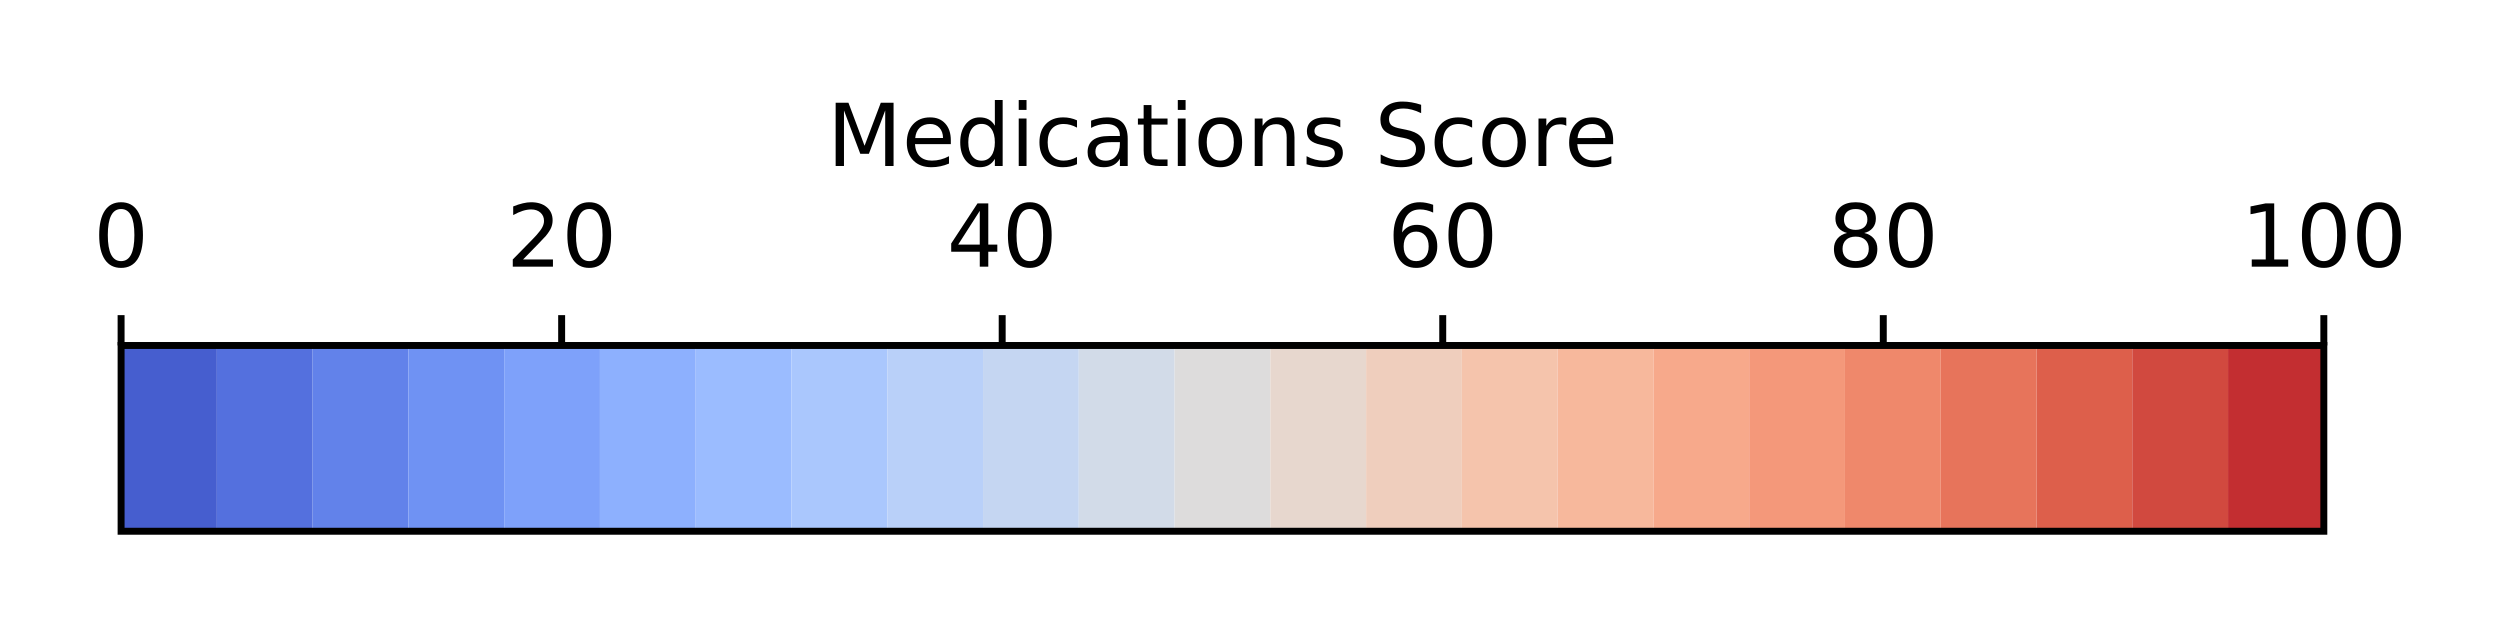
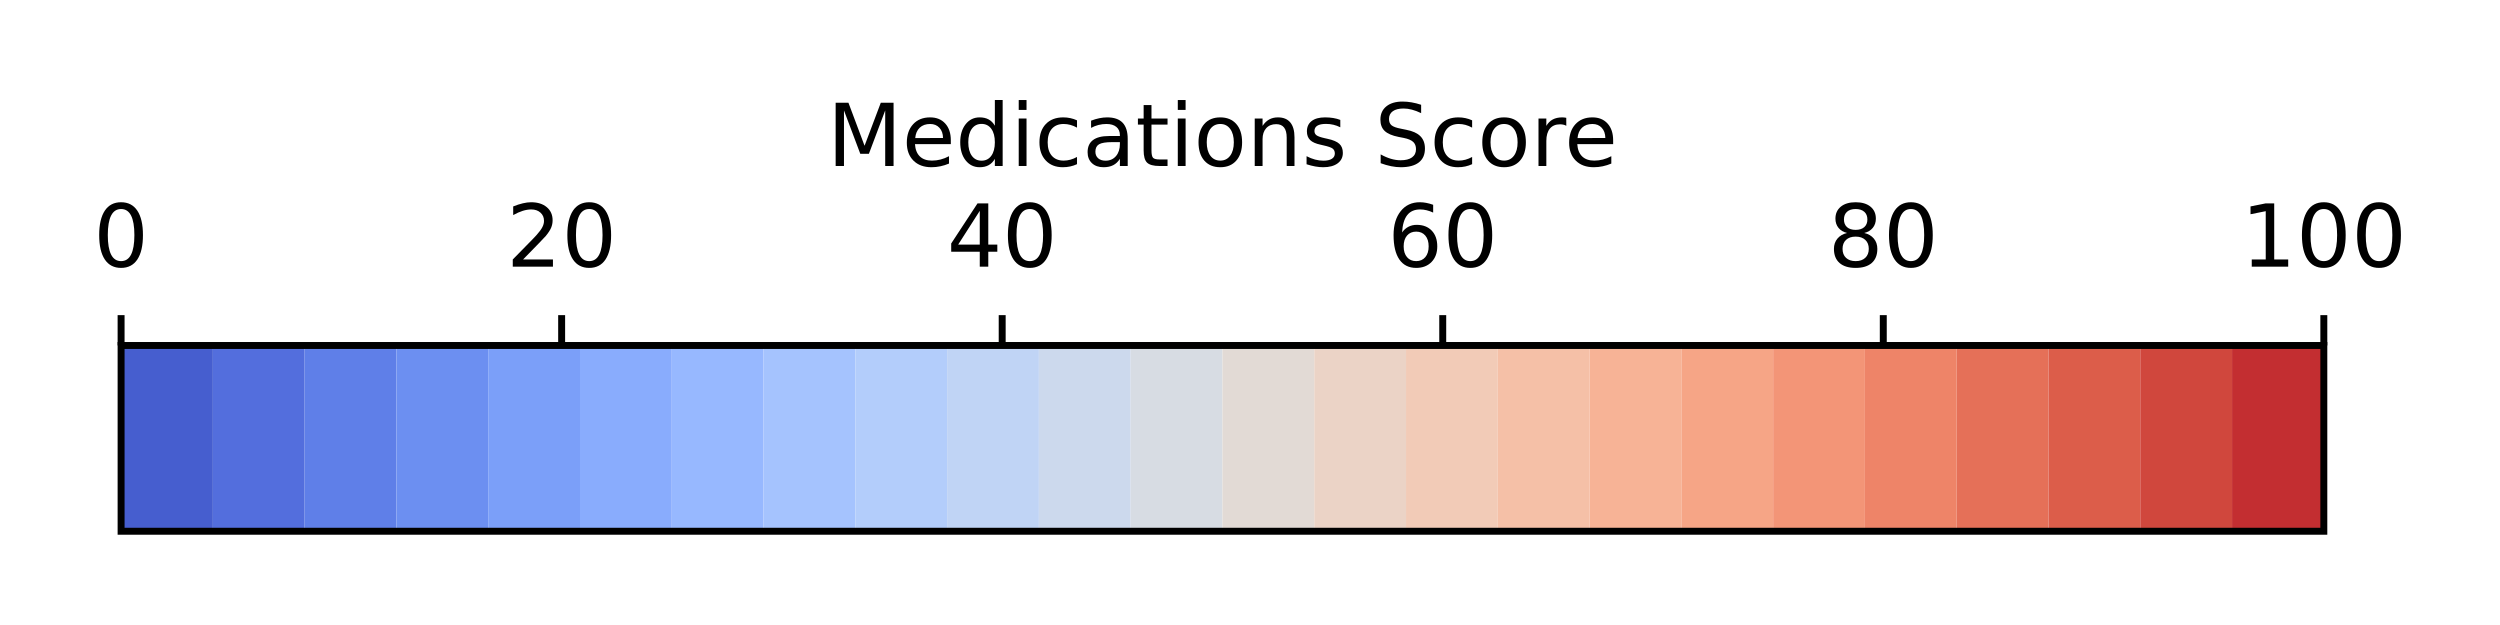
<svg xmlns="http://www.w3.org/2000/svg" xmlns:xlink="http://www.w3.org/1999/xlink" width="288pt" height="72pt" viewBox="0 0 288 72" version="1.1">
  <defs>
    <style type="text/css">*{stroke-linejoin: round; stroke-linecap: butt}</style>
  </defs>
  <g id="figure_1">
    <g id="patch_1">
      <path d="M 0 72  L 288 72  L 288 0  L 0 0  z " style="fill: #ffffff" />
    </g>
    <g id="axes_1">
      <g id="patch_2">
        <path d="M 13.95 61.2  L 267.705 61.2  L 267.705 39.8  L 13.95 39.8  z " style="fill: #ffffff" />
      </g>
      <g id="QuadMesh_1">
-         <path d="M 13.95 61.2  L 13.95 39.8  L 24.983 39.8  L 24.983 61.2  L 13.95 61.2  " clip-path="url(#pcac11744a1)" style="fill: #465ecf" />
-         <path d="M 24.983 61.2  L 24.983 39.8  L 36.016 39.8  L 36.016 61.2  L 24.983 61.2  " clip-path="url(#pcac11744a1)" style="fill: #5470de" />
-         <path d="M 36.016 61.2  L 36.016 39.8  L 47.048 39.8  L 47.048 61.2  L 36.016 61.2  " clip-path="url(#pcac11744a1)" style="fill: #6282ea" />
-         <path d="M 47.048 61.2  L 47.048 39.8  L 58.081 39.8  L 58.081 61.2  L 47.048 61.2  " clip-path="url(#pcac11744a1)" style="fill: #6f92f3" />
-         <path d="M 58.081 61.2  L 58.081 39.8  L 69.114 39.8  L 69.114 61.2  L 58.081 61.2  " clip-path="url(#pcac11744a1)" style="fill: #7ea1fa" />
-         <path d="M 69.114 61.2  L 69.114 39.8  L 80.147 39.8  L 80.147 61.2  L 69.114 61.2  " clip-path="url(#pcac11744a1)" style="fill: #8db0fe" />
-         <path d="M 80.147 61.2  L 80.147 39.8  L 91.18 39.8  L 91.18 61.2  L 80.147 61.2  " clip-path="url(#pcac11744a1)" style="fill: #9bbcff" />
-         <path d="M 91.18 61.2  L 91.18 39.8  L 102.213 39.8  L 102.213 61.2  L 91.18 61.2  " clip-path="url(#pcac11744a1)" style="fill: #aac7fd" />
-         <path d="M 102.213 61.2  L 102.213 39.8  L 113.245 39.8  L 113.245 61.2  L 102.213 61.2  " clip-path="url(#pcac11744a1)" style="fill: #b9d0f9" />
-         <path d="M 113.245 61.2  L 113.245 39.8  L 124.278 39.8  L 124.278 61.2  L 113.245 61.2  " clip-path="url(#pcac11744a1)" style="fill: #c5d6f2" />
-         <path d="M 124.278 61.2  L 124.278 39.8  L 135.311 39.8  L 135.311 61.2  L 124.278 61.2  " clip-path="url(#pcac11744a1)" style="fill: #d2dbe8" />
-         <path d="M 135.311 61.2  L 135.311 39.8  L 146.344 39.8  L 146.344 61.2  L 135.311 61.2  " clip-path="url(#pcac11744a1)" style="fill: #dddcdc" />
-         <path d="M 146.344 61.2  L 146.344 39.8  L 157.377 39.8  L 157.377 61.2  L 146.344 61.2  " clip-path="url(#pcac11744a1)" style="fill: #e7d7ce" />
-         <path d="M 157.377 61.2  L 157.377 39.8  L 168.41 39.8  L 168.41 61.2  L 157.377 61.2  " clip-path="url(#pcac11744a1)" style="fill: #efcebd" />
-         <path d="M 168.41 61.2  L 168.41 39.8  L 179.442 39.8  L 179.442 61.2  L 168.41 61.2  " clip-path="url(#pcac11744a1)" style="fill: #f5c4ac" />
-         <path d="M 179.442 61.2  L 179.442 39.8  L 190.475 39.8  L 190.475 61.2  L 179.442 61.2  " clip-path="url(#pcac11744a1)" style="fill: #f7b89c" />
-         <path d="M 190.475 61.2  L 190.475 39.8  L 201.508 39.8  L 201.508 61.2  L 190.475 61.2  " clip-path="url(#pcac11744a1)" style="fill: #f7a98b" />
-         <path d="M 201.508 61.2  L 201.508 39.8  L 212.541 39.8  L 212.541 61.2  L 201.508 61.2  " clip-path="url(#pcac11744a1)" style="fill: #f4987a" />
-         <path d="M 212.541 61.2  L 212.541 39.8  L 223.574 39.8  L 223.574 61.2  L 212.541 61.2  " clip-path="url(#pcac11744a1)" style="fill: #ef886b" />
-         <path d="M 223.574 61.2  L 223.574 39.8  L 234.607 39.8  L 234.607 61.2  L 223.574 61.2  " clip-path="url(#pcac11744a1)" style="fill: #e7745b" />
-         <path d="M 234.607 61.2  L 234.607 39.8  L 245.639 39.8  L 245.639 61.2  L 234.607 61.2  " clip-path="url(#pcac11744a1)" style="fill: #dd5f4b" />
-         <path d="M 245.639 61.2  L 245.639 39.8  L 256.672 39.8  L 256.672 61.2  L 245.639 61.2  " clip-path="url(#pcac11744a1)" style="fill: #d1493f" />
-         <path d="M 256.672 61.2  L 256.672 39.8  L 267.705 39.8  L 267.705 61.2  L 256.672 61.2  " clip-path="url(#pcac11744a1)" style="fill: #c32e31" />
+         <path d="M 13.95 61.2  L 13.95 39.8  L 24.523 39.8  L 24.523 61.2  L 13.95 61.2  " clip-path="url(#pc4ecdeddf1)" style="fill: #465ecf" />
+         <path d="M 24.523 61.2  L 24.523 39.8  L 35.096 39.8  L 35.096 61.2  L 24.523 61.2  " clip-path="url(#pc4ecdeddf1)" style="fill: #536edd" />
+         <path d="M 35.096 61.2  L 35.096 39.8  L 45.669 39.8  L 45.669 61.2  L 35.096 61.2  " clip-path="url(#pc4ecdeddf1)" style="fill: #5f7fe8" />
+         <path d="M 45.669 61.2  L 45.669 39.8  L 56.242 39.8  L 56.242 61.2  L 45.669 61.2  " clip-path="url(#pc4ecdeddf1)" style="fill: #6c8ff1" />
+         <path d="M 56.242 61.2  L 56.242 39.8  L 66.816 39.8  L 66.816 61.2  L 56.242 61.2  " clip-path="url(#pc4ecdeddf1)" style="fill: #7b9ff9" />
+         <path d="M 66.816 61.2  L 66.816 39.8  L 77.389 39.8  L 77.389 61.2  L 66.816 61.2  " clip-path="url(#pc4ecdeddf1)" style="fill: #89acfd" />
+         <path d="M 77.389 61.2  L 77.389 39.8  L 87.962 39.8  L 87.962 61.2  L 77.389 61.2  " clip-path="url(#pc4ecdeddf1)" style="fill: #97b8ff" />
+         <path d="M 87.962 61.2  L 87.962 39.8  L 98.535 39.8  L 98.535 61.2  L 87.962 61.2  " clip-path="url(#pc4ecdeddf1)" style="fill: #a5c3fe" />
+         <path d="M 98.535 61.2  L 98.535 39.8  L 109.108 39.8  L 109.108 61.2  L 98.535 61.2  " clip-path="url(#pc4ecdeddf1)" style="fill: #b3cdfb" />
+         <path d="M 109.108 61.2  L 109.108 39.8  L 119.681 39.8  L 119.681 61.2  L 109.108 61.2  " clip-path="url(#pc4ecdeddf1)" style="fill: #c0d4f5" />
+         <path d="M 119.681 61.2  L 119.681 39.8  L 130.254 39.8  L 130.254 61.2  L 119.681 61.2  " clip-path="url(#pc4ecdeddf1)" style="fill: #ccd9ed" />
+         <path d="M 130.254 61.2  L 130.254 39.8  L 140.827 39.8  L 140.827 61.2  L 130.254 61.2  " clip-path="url(#pc4ecdeddf1)" style="fill: #d7dce3" />
+         <path d="M 140.827 61.2  L 140.827 39.8  L 151.401 39.8  L 151.401 61.2  L 140.827 61.2  " clip-path="url(#pc4ecdeddf1)" style="fill: #e2dad5" />
+         <path d="M 151.401 61.2  L 151.401 39.8  L 161.974 39.8  L 161.974 61.2  L 151.401 61.2  " clip-path="url(#pc4ecdeddf1)" style="fill: #ebd3c6" />
+         <path d="M 161.974 61.2  L 161.974 39.8  L 172.547 39.8  L 172.547 61.2  L 161.974 61.2  " clip-path="url(#pc4ecdeddf1)" style="fill: #f2cbb7" />
+         <path d="M 172.547 61.2  L 172.547 39.8  L 183.12 39.8  L 183.12 61.2  L 172.547 61.2  " clip-path="url(#pc4ecdeddf1)" style="fill: #f5c0a7" />
+         <path d="M 183.12 61.2  L 183.12 39.8  L 193.693 39.8  L 193.693 61.2  L 183.12 61.2  " clip-path="url(#pc4ecdeddf1)" style="fill: #f7b396" />
+         <path d="M 193.693 61.2  L 193.693 39.8  L 204.266 39.8  L 204.266 61.2  L 193.693 61.2  " clip-path="url(#pc4ecdeddf1)" style="fill: #f6a586" />
+         <path d="M 204.266 61.2  L 204.266 39.8  L 214.839 39.8  L 214.839 61.2  L 204.266 61.2  " clip-path="url(#pc4ecdeddf1)" style="fill: #f39577" />
+         <path d="M 214.839 61.2  L 214.839 39.8  L 225.412 39.8  L 225.412 61.2  L 214.839 61.2  " clip-path="url(#pc4ecdeddf1)" style="fill: #ee8468" />
+         <path d="M 225.412 61.2  L 225.412 39.8  L 235.986 39.8  L 235.986 61.2  L 225.412 61.2  " clip-path="url(#pc4ecdeddf1)" style="fill: #e57058" />
+         <path d="M 235.986 61.2  L 235.986 39.8  L 246.559 39.8  L 246.559 61.2  L 235.986 61.2  " clip-path="url(#pc4ecdeddf1)" style="fill: #dc5d4a" />
+         <path d="M 246.559 61.2  L 246.559 39.8  L 257.132 39.8  L 257.132 61.2  L 246.559 61.2  " clip-path="url(#pc4ecdeddf1)" style="fill: #d0473d" />
+         <path d="M 257.132 61.2  L 257.132 39.8  L 267.705 39.8  L 267.705 61.2  L 257.132 61.2  " clip-path="url(#pc4ecdeddf1)" style="fill: #c32e31" />
      </g>
      <g id="matplotlib.axis_1">
        <g id="xtick_1">
          <g id="line2d_1">
            <defs>
-               <path id="mf73a83441b" d="M 0 0  L 0 -3.5  " style="stroke: #000000; stroke-width: 0.8" />
+               <path id="m94f4622294" d="M 0 0  L 0 -3.5  " style="stroke: #000000; stroke-width: 0.8" />
            </defs>
            <g>
-               <use xlink:href="#mf73a83441b" x="13.95" y="39.8" style="stroke: #000000; stroke-width: 0.8" />
+               <use xlink:href="#m94f4622294" x="13.95" y="39.8" style="stroke: #000000; stroke-width: 0.8" />
            </g>
          </g>
          <g id="text_1">
            <g transform="translate(10.76875 30.72031) scale(0.1 -0.1)">
              <defs>
                <path id="DejaVuSans-30" d="M 2034 4250  Q 1547 4250 1301 3770  Q 1056 3291 1056 2328  Q 1056 1369 1301 889  Q 1547 409 2034 409  Q 2525 409 2770 889  Q 3016 1369 3016 2328  Q 3016 3291 2770 3770  Q 2525 4250 2034 4250  z M 2034 4750  Q 2819 4750 3233 4129  Q 3647 3509 3647 2328  Q 3647 1150 3233 529  Q 2819 -91 2034 -91  Q 1250 -91 836 529  Q 422 1150 422 2328  Q 422 3509 836 4129  Q 1250 4750 2034 4750  z " transform="scale(0.015625)" />
              </defs>
              <use xlink:href="#DejaVuSans-30" />
            </g>
          </g>
        </g>
        <g id="xtick_2">
          <g id="line2d_2">
            <g>
-               <use xlink:href="#mf73a83441b" x="64.701" y="39.8" style="stroke: #000000; stroke-width: 0.8" />
+               <use xlink:href="#m94f4622294" x="64.701" y="39.8" style="stroke: #000000; stroke-width: 0.8" />
            </g>
          </g>
          <g id="text_2">
            <g transform="translate(58.3385 30.72031) scale(0.1 -0.1)">
              <defs>
                <path id="DejaVuSans-32" d="M 1228 531  L 3431 531  L 3431 0  L 469 0  L 469 531  Q 828 903 1448 1529  Q 2069 2156 2228 2338  Q 2531 2678 2651 2914  Q 2772 3150 2772 3378  Q 2772 3750 2511 3984  Q 2250 4219 1831 4219  Q 1534 4219 1204 4116  Q 875 4013 500 3803  L 500 4441  Q 881 4594 1212 4672  Q 1544 4750 1819 4750  Q 2544 4750 2975 4387  Q 3406 4025 3406 3419  Q 3406 3131 3298 2873  Q 3191 2616 2906 2266  Q 2828 2175 2409 1742  Q 1991 1309 1228 531  z " transform="scale(0.015625)" />
              </defs>
              <use xlink:href="#DejaVuSans-32" />
              <use xlink:href="#DejaVuSans-30" x="63.623" />
            </g>
          </g>
        </g>
        <g id="xtick_3">
          <g id="line2d_3">
            <g>
-               <use xlink:href="#mf73a83441b" x="115.452" y="39.8" style="stroke: #000000; stroke-width: 0.8" />
+               <use xlink:href="#m94f4622294" x="115.452" y="39.8" style="stroke: #000000; stroke-width: 0.8" />
            </g>
          </g>
          <g id="text_3">
            <g transform="translate(109.0895 30.72031) scale(0.1 -0.1)">
              <defs>
                <path id="DejaVuSans-34" d="M 2419 4116  L 825 1625  L 2419 1625  L 2419 4116  z M 2253 4666  L 3047 4666  L 3047 1625  L 3713 1625  L 3713 1100  L 3047 1100  L 3047 0  L 2419 0  L 2419 1100  L 313 1100  L 313 1709  L 2253 4666  z " transform="scale(0.015625)" />
              </defs>
              <use xlink:href="#DejaVuSans-34" />
              <use xlink:href="#DejaVuSans-30" x="63.623" />
            </g>
          </g>
        </g>
        <g id="xtick_4">
          <g id="line2d_4">
            <g>
-               <use xlink:href="#mf73a83441b" x="166.203" y="39.8" style="stroke: #000000; stroke-width: 0.8" />
+               <use xlink:href="#m94f4622294" x="166.203" y="39.8" style="stroke: #000000; stroke-width: 0.8" />
            </g>
          </g>
          <g id="text_4">
            <g transform="translate(159.8405 30.72031) scale(0.1 -0.1)">
              <defs>
                <path id="DejaVuSans-36" d="M 2113 2584  Q 1688 2584 1439 2293  Q 1191 2003 1191 1497  Q 1191 994 1439 701  Q 1688 409 2113 409  Q 2538 409 2786 701  Q 3034 994 3034 1497  Q 3034 2003 2786 2293  Q 2538 2584 2113 2584  z M 3366 4563  L 3366 3988  Q 3128 4100 2886 4159  Q 2644 4219 2406 4219  Q 1781 4219 1451 3797  Q 1122 3375 1075 2522  Q 1259 2794 1537 2939  Q 1816 3084 2150 3084  Q 2853 3084 3261 2657  Q 3669 2231 3669 1497  Q 3669 778 3244 343  Q 2819 -91 2113 -91  Q 1303 -91 875 529  Q 447 1150 447 2328  Q 447 3434 972 4092  Q 1497 4750 2381 4750  Q 2619 4750 2861 4703  Q 3103 4656 3366 4563  z " transform="scale(0.015625)" />
              </defs>
              <use xlink:href="#DejaVuSans-36" />
              <use xlink:href="#DejaVuSans-30" x="63.623" />
            </g>
          </g>
        </g>
        <g id="xtick_5">
          <g id="line2d_5">
            <g>
-               <use xlink:href="#mf73a83441b" x="216.954" y="39.8" style="stroke: #000000; stroke-width: 0.8" />
+               <use xlink:href="#m94f4622294" x="216.954" y="39.8" style="stroke: #000000; stroke-width: 0.8" />
            </g>
          </g>
          <g id="text_5">
            <g transform="translate(210.5915 30.72031) scale(0.1 -0.1)">
              <defs>
                <path id="DejaVuSans-38" d="M 2034 2216  Q 1584 2216 1326 1975  Q 1069 1734 1069 1313  Q 1069 891 1326 650  Q 1584 409 2034 409  Q 2484 409 2743 651  Q 3003 894 3003 1313  Q 3003 1734 2745 1975  Q 2488 2216 2034 2216  z M 1403 2484  Q 997 2584 770 2862  Q 544 3141 544 3541  Q 544 4100 942 4425  Q 1341 4750 2034 4750  Q 2731 4750 3128 4425  Q 3525 4100 3525 3541  Q 3525 3141 3298 2862  Q 3072 2584 2669 2484  Q 3125 2378 3379 2068  Q 3634 1759 3634 1313  Q 3634 634 3220 271  Q 2806 -91 2034 -91  Q 1263 -91 848 271  Q 434 634 434 1313  Q 434 1759 690 2068  Q 947 2378 1403 2484  z M 1172 3481  Q 1172 3119 1398 2916  Q 1625 2713 2034 2713  Q 2441 2713 2670 2916  Q 2900 3119 2900 3481  Q 2900 3844 2670 4047  Q 2441 4250 2034 4250  Q 1625 4250 1398 4047  Q 1172 3844 1172 3481  z " transform="scale(0.015625)" />
              </defs>
              <use xlink:href="#DejaVuSans-38" />
              <use xlink:href="#DejaVuSans-30" x="63.623" />
            </g>
          </g>
        </g>
        <g id="xtick_6">
          <g id="line2d_6">
            <g>
-               <use xlink:href="#mf73a83441b" x="267.705" y="39.8" style="stroke: #000000; stroke-width: 0.8" />
+               <use xlink:href="#m94f4622294" x="267.705" y="39.8" style="stroke: #000000; stroke-width: 0.8" />
            </g>
          </g>
          <g id="text_6">
            <g transform="translate(258.1612 30.72031) scale(0.1 -0.1)">
              <defs>
                <path id="DejaVuSans-31" d="M 794 531  L 1825 531  L 1825 4091  L 703 3866  L 703 4441  L 1819 4666  L 2450 4666  L 2450 531  L 3481 531  L 3481 0  L 794 0  L 794 531  z " transform="scale(0.015625)" />
              </defs>
              <use xlink:href="#DejaVuSans-31" />
              <use xlink:href="#DejaVuSans-30" x="63.623" />
              <use xlink:href="#DejaVuSans-30" x="127.246" />
            </g>
          </g>
        </g>
        <g id="text_7">
          <g transform="translate(95.28687 19.12187) scale(0.1 -0.1)">
            <defs>
              <path id="DejaVuSans-4d" d="M 628 4666  L 1569 4666  L 2759 1491  L 3956 4666  L 4897 4666  L 4897 0  L 4281 0  L 4281 4097  L 3078 897  L 2444 897  L 1241 4097  L 1241 0  L 628 0  L 628 4666  z " transform="scale(0.015625)" />
              <path id="DejaVuSans-65" d="M 3597 1894  L 3597 1613  L 953 1613  Q 991 1019 1311 708  Q 1631 397 2203 397  Q 2534 397 2845 478  Q 3156 559 3463 722  L 3463 178  Q 3153 47 2828 -22  Q 2503 -91 2169 -91  Q 1331 -91 842 396  Q 353 884 353 1716  Q 353 2575 817 3079  Q 1281 3584 2069 3584  Q 2775 3584 3186 3129  Q 3597 2675 3597 1894  z M 3022 2063  Q 3016 2534 2758 2815  Q 2500 3097 2075 3097  Q 1594 3097 1305 2825  Q 1016 2553 972 2059  L 3022 2063  z " transform="scale(0.015625)" />
              <path id="DejaVuSans-64" d="M 2906 2969  L 2906 4863  L 3481 4863  L 3481 0  L 2906 0  L 2906 525  Q 2725 213 2448 61  Q 2172 -91 1784 -91  Q 1150 -91 751 415  Q 353 922 353 1747  Q 353 2572 751 3078  Q 1150 3584 1784 3584  Q 2172 3584 2448 3432  Q 2725 3281 2906 2969  z M 947 1747  Q 947 1113 1208 752  Q 1469 391 1925 391  Q 2381 391 2643 752  Q 2906 1113 2906 1747  Q 2906 2381 2643 2742  Q 2381 3103 1925 3103  Q 1469 3103 1208 2742  Q 947 2381 947 1747  z " transform="scale(0.015625)" />
              <path id="DejaVuSans-69" d="M 603 3500  L 1178 3500  L 1178 0  L 603 0  L 603 3500  z M 603 4863  L 1178 4863  L 1178 4134  L 603 4134  L 603 4863  z " transform="scale(0.015625)" />
              <path id="DejaVuSans-63" d="M 3122 3366  L 3122 2828  Q 2878 2963 2633 3030  Q 2388 3097 2138 3097  Q 1578 3097 1268 2742  Q 959 2388 959 1747  Q 959 1106 1268 751  Q 1578 397 2138 397  Q 2388 397 2633 464  Q 2878 531 3122 666  L 3122 134  Q 2881 22 2623 -34  Q 2366 -91 2075 -91  Q 1284 -91 818 406  Q 353 903 353 1747  Q 353 2603 823 3093  Q 1294 3584 2113 3584  Q 2378 3584 2631 3529  Q 2884 3475 3122 3366  z " transform="scale(0.015625)" />
              <path id="DejaVuSans-61" d="M 2194 1759  Q 1497 1759 1228 1600  Q 959 1441 959 1056  Q 959 750 1161 570  Q 1363 391 1709 391  Q 2188 391 2477 730  Q 2766 1069 2766 1631  L 2766 1759  L 2194 1759  z M 3341 1997  L 3341 0  L 2766 0  L 2766 531  Q 2569 213 2275 61  Q 1981 -91 1556 -91  Q 1019 -91 701 211  Q 384 513 384 1019  Q 384 1609 779 1909  Q 1175 2209 1959 2209  L 2766 2209  L 2766 2266  Q 2766 2663 2505 2880  Q 2244 3097 1772 3097  Q 1472 3097 1187 3025  Q 903 2953 641 2809  L 641 3341  Q 956 3463 1253 3523  Q 1550 3584 1831 3584  Q 2591 3584 2966 3190  Q 3341 2797 3341 1997  z " transform="scale(0.015625)" />
              <path id="DejaVuSans-74" d="M 1172 4494  L 1172 3500  L 2356 3500  L 2356 3053  L 1172 3053  L 1172 1153  Q 1172 725 1289 603  Q 1406 481 1766 481  L 2356 481  L 2356 0  L 1766 0  Q 1100 0 847 248  Q 594 497 594 1153  L 594 3053  L 172 3053  L 172 3500  L 594 3500  L 594 4494  L 1172 4494  z " transform="scale(0.015625)" />
              <path id="DejaVuSans-6f" d="M 1959 3097  Q 1497 3097 1228 2736  Q 959 2375 959 1747  Q 959 1119 1226 758  Q 1494 397 1959 397  Q 2419 397 2687 759  Q 2956 1122 2956 1747  Q 2956 2369 2687 2733  Q 2419 3097 1959 3097  z M 1959 3584  Q 2709 3584 3137 3096  Q 3566 2609 3566 1747  Q 3566 888 3137 398  Q 2709 -91 1959 -91  Q 1206 -91 779 398  Q 353 888 353 1747  Q 353 2609 779 3096  Q 1206 3584 1959 3584  z " transform="scale(0.015625)" />
              <path id="DejaVuSans-6e" d="M 3513 2113  L 3513 0  L 2938 0  L 2938 2094  Q 2938 2591 2744 2837  Q 2550 3084 2163 3084  Q 1697 3084 1428 2787  Q 1159 2491 1159 1978  L 1159 0  L 581 0  L 581 3500  L 1159 3500  L 1159 2956  Q 1366 3272 1645 3428  Q 1925 3584 2291 3584  Q 2894 3584 3203 3211  Q 3513 2838 3513 2113  z " transform="scale(0.015625)" />
              <path id="DejaVuSans-73" d="M 2834 3397  L 2834 2853  Q 2591 2978 2328 3040  Q 2066 3103 1784 3103  Q 1356 3103 1142 2972  Q 928 2841 928 2578  Q 928 2378 1081 2264  Q 1234 2150 1697 2047  L 1894 2003  Q 2506 1872 2764 1633  Q 3022 1394 3022 966  Q 3022 478 2636 193  Q 2250 -91 1575 -91  Q 1294 -91 989 -36  Q 684 19 347 128  L 347 722  Q 666 556 975 473  Q 1284 391 1588 391  Q 1994 391 2212 530  Q 2431 669 2431 922  Q 2431 1156 2273 1281  Q 2116 1406 1581 1522  L 1381 1569  Q 847 1681 609 1914  Q 372 2147 372 2553  Q 372 3047 722 3315  Q 1072 3584 1716 3584  Q 2034 3584 2315 3537  Q 2597 3491 2834 3397  z " transform="scale(0.015625)" />
              <path id="DejaVuSans-20" transform="scale(0.015625)" />
              <path id="DejaVuSans-53" d="M 3425 4513  L 3425 3897  Q 3066 4069 2747 4153  Q 2428 4238 2131 4238  Q 1616 4238 1336 4038  Q 1056 3838 1056 3469  Q 1056 3159 1242 3001  Q 1428 2844 1947 2747  L 2328 2669  Q 3034 2534 3370 2195  Q 3706 1856 3706 1288  Q 3706 609 3251 259  Q 2797 -91 1919 -91  Q 1588 -91 1214 -16  Q 841 59 441 206  L 441 856  Q 825 641 1194 531  Q 1563 422 1919 422  Q 2459 422 2753 634  Q 3047 847 3047 1241  Q 3047 1584 2836 1778  Q 2625 1972 2144 2069  L 1759 2144  Q 1053 2284 737 2584  Q 422 2884 422 3419  Q 422 4038 858 4394  Q 1294 4750 2059 4750  Q 2388 4750 2728 4690  Q 3069 4631 3425 4513  z " transform="scale(0.015625)" />
              <path id="DejaVuSans-72" d="M 2631 2963  Q 2534 3019 2420 3045  Q 2306 3072 2169 3072  Q 1681 3072 1420 2755  Q 1159 2438 1159 1844  L 1159 0  L 581 0  L 581 3500  L 1159 3500  L 1159 2956  Q 1341 3275 1631 3429  Q 1922 3584 2338 3584  Q 2397 3584 2469 3576  Q 2541 3569 2628 3553  L 2631 2963  z " transform="scale(0.015625)" />
            </defs>
            <use xlink:href="#DejaVuSans-4d" />
            <use xlink:href="#DejaVuSans-65" x="86.279" />
            <use xlink:href="#DejaVuSans-64" x="147.803" />
            <use xlink:href="#DejaVuSans-69" x="211.279" />
            <use xlink:href="#DejaVuSans-63" x="239.062" />
            <use xlink:href="#DejaVuSans-61" x="294.043" />
            <use xlink:href="#DejaVuSans-74" x="355.322" />
            <use xlink:href="#DejaVuSans-69" x="394.531" />
            <use xlink:href="#DejaVuSans-6f" x="422.314" />
            <use xlink:href="#DejaVuSans-6e" x="483.496" />
            <use xlink:href="#DejaVuSans-73" x="546.875" />
            <use xlink:href="#DejaVuSans-20" x="598.975" />
            <use xlink:href="#DejaVuSans-53" x="630.762" />
            <use xlink:href="#DejaVuSans-63" x="694.238" />
            <use xlink:href="#DejaVuSans-6f" x="749.219" />
            <use xlink:href="#DejaVuSans-72" x="810.4" />
            <use xlink:href="#DejaVuSans-65" x="849.264" />
          </g>
        </g>
      </g>
      <g id="matplotlib.axis_2" />
      <g id="LineCollection_1" />
      <g id="patch_3">
        <path d="M 13.95 61.2  L 13.95 50.5  L 13.95 39.8  L 267.705 39.8  L 267.705 50.5  L 267.705 61.2  L 13.95 61.2  z " style="fill: none; stroke: #000000; stroke-width: 0.8; stroke-linejoin: miter; stroke-linecap: square" />
      </g>
    </g>
  </g>
  <defs>
-     <clipPath id="pcac11744a1">
+     <clipPath id="pc4ecdeddf1">
      <rect x="13.95" y="39.8" width="253.755" height="21.4" />
    </clipPath>
  </defs>
</svg>
